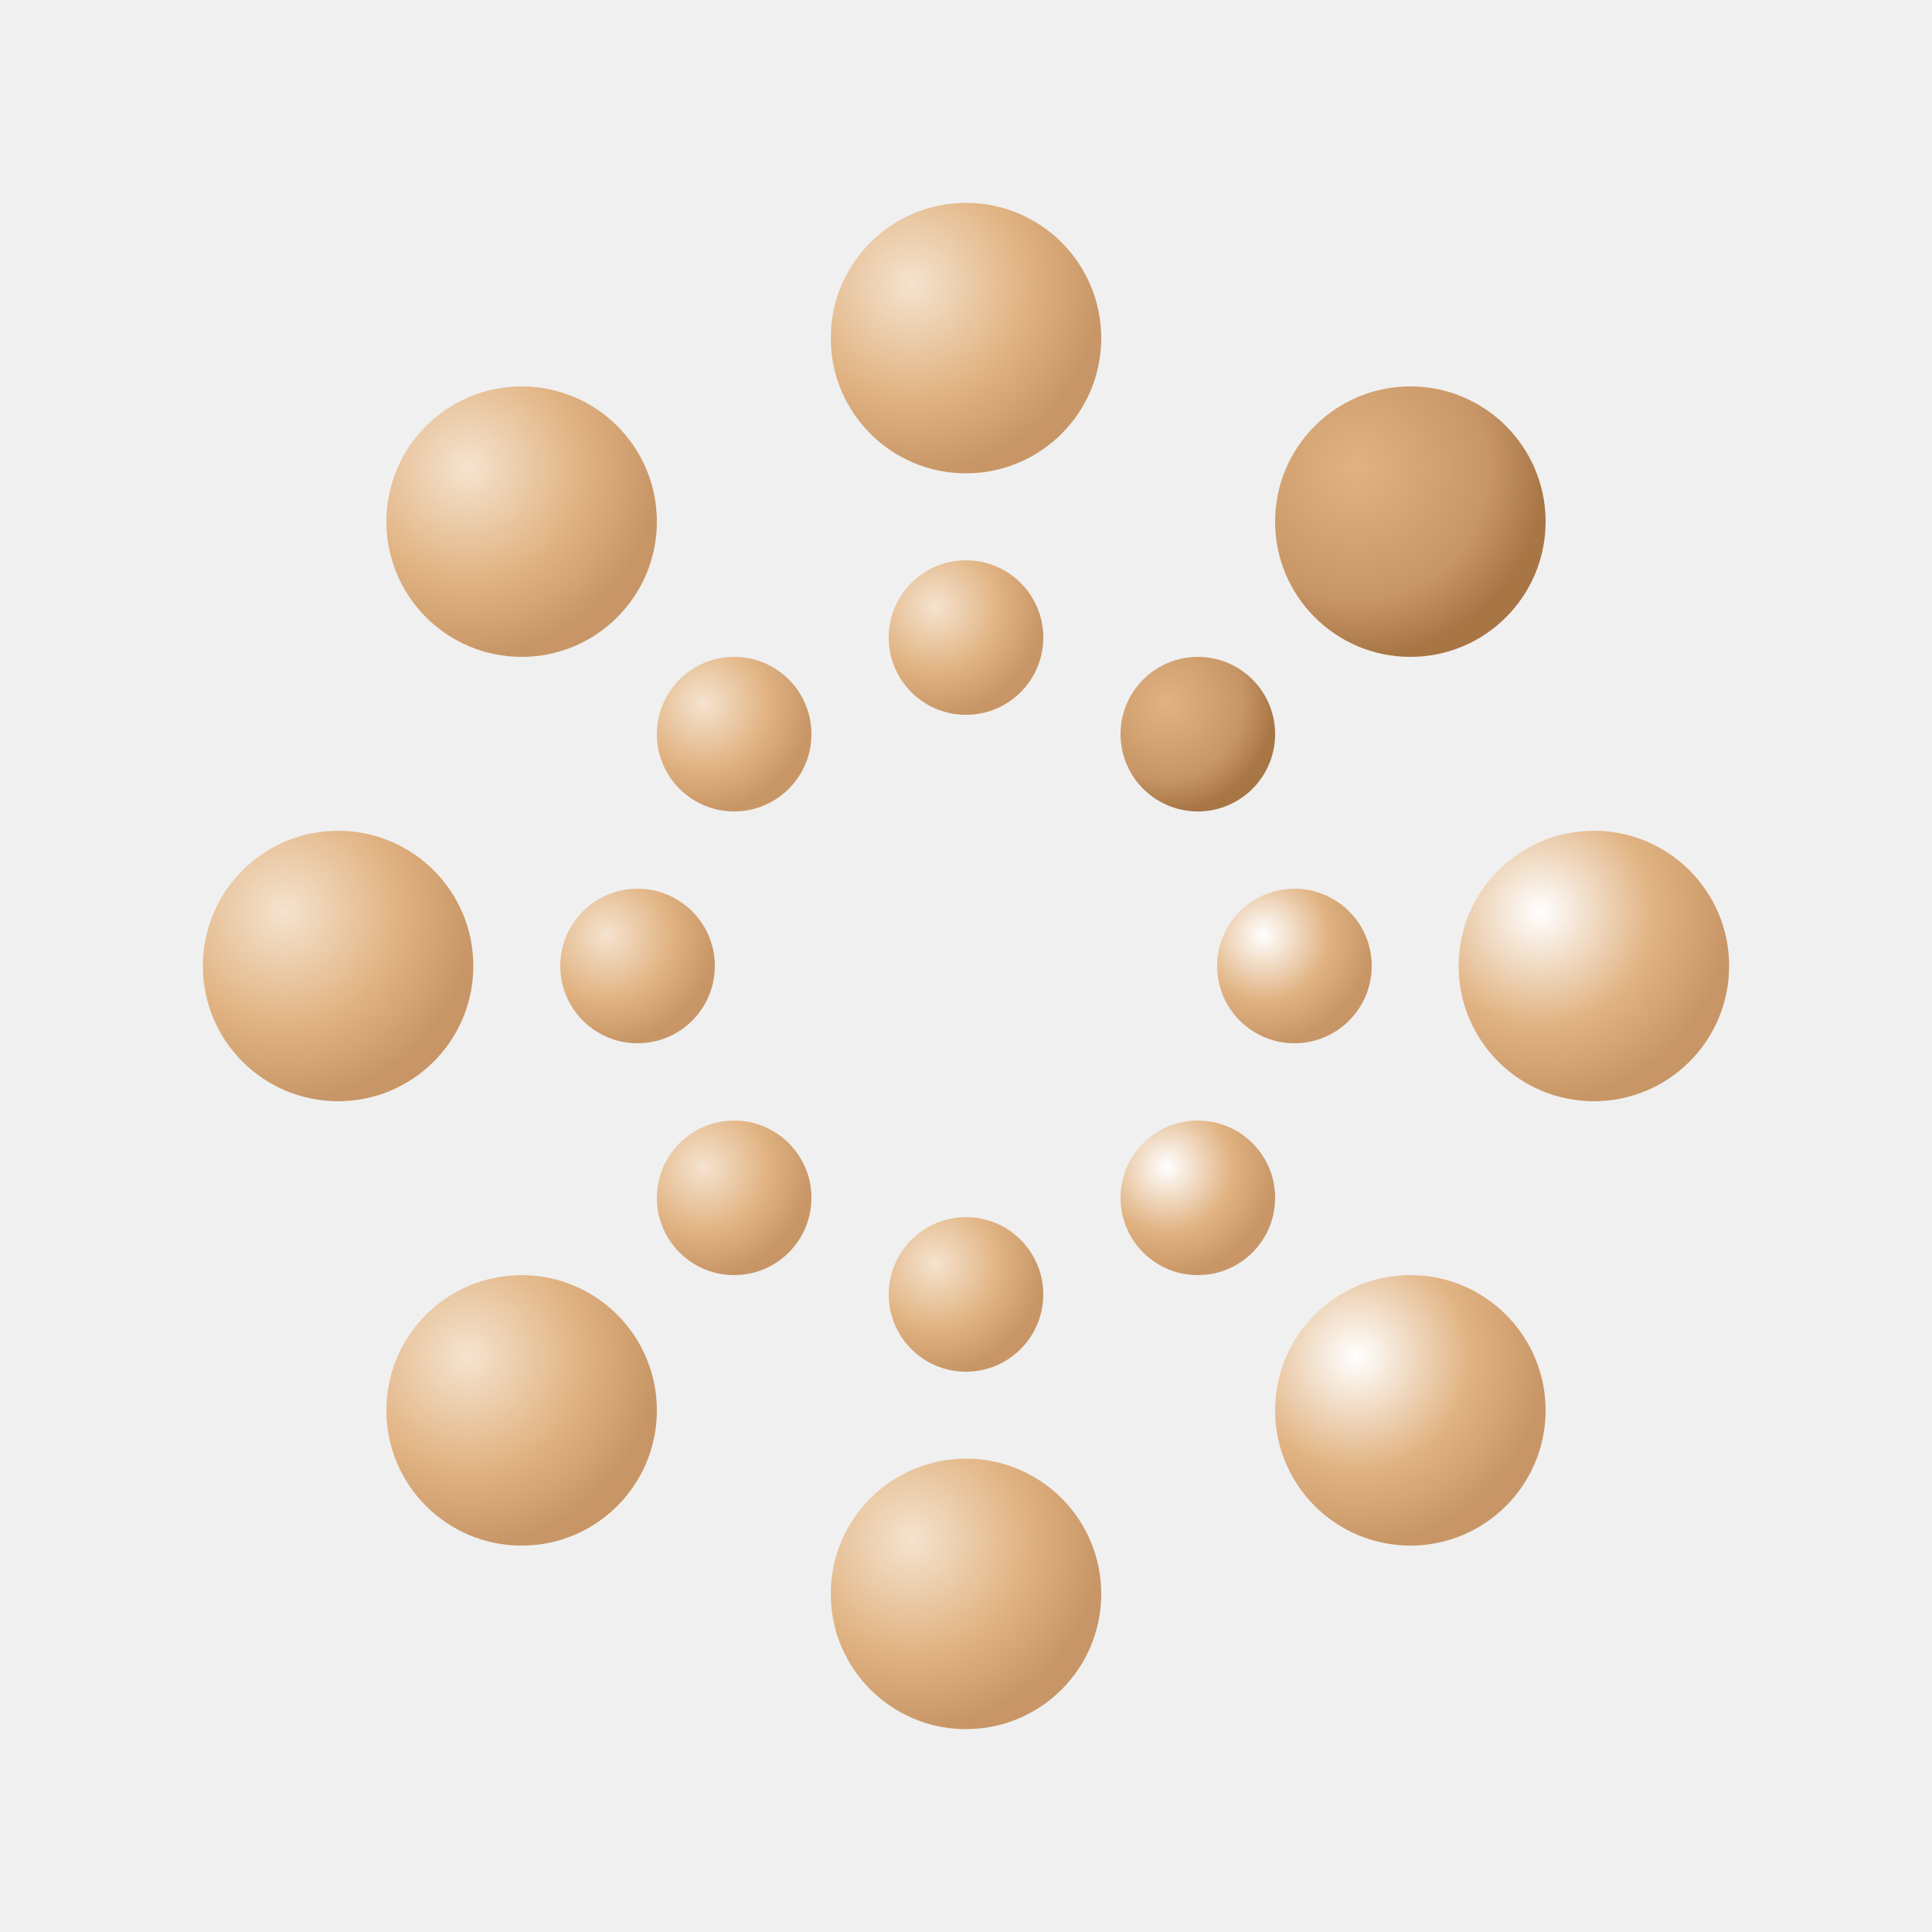
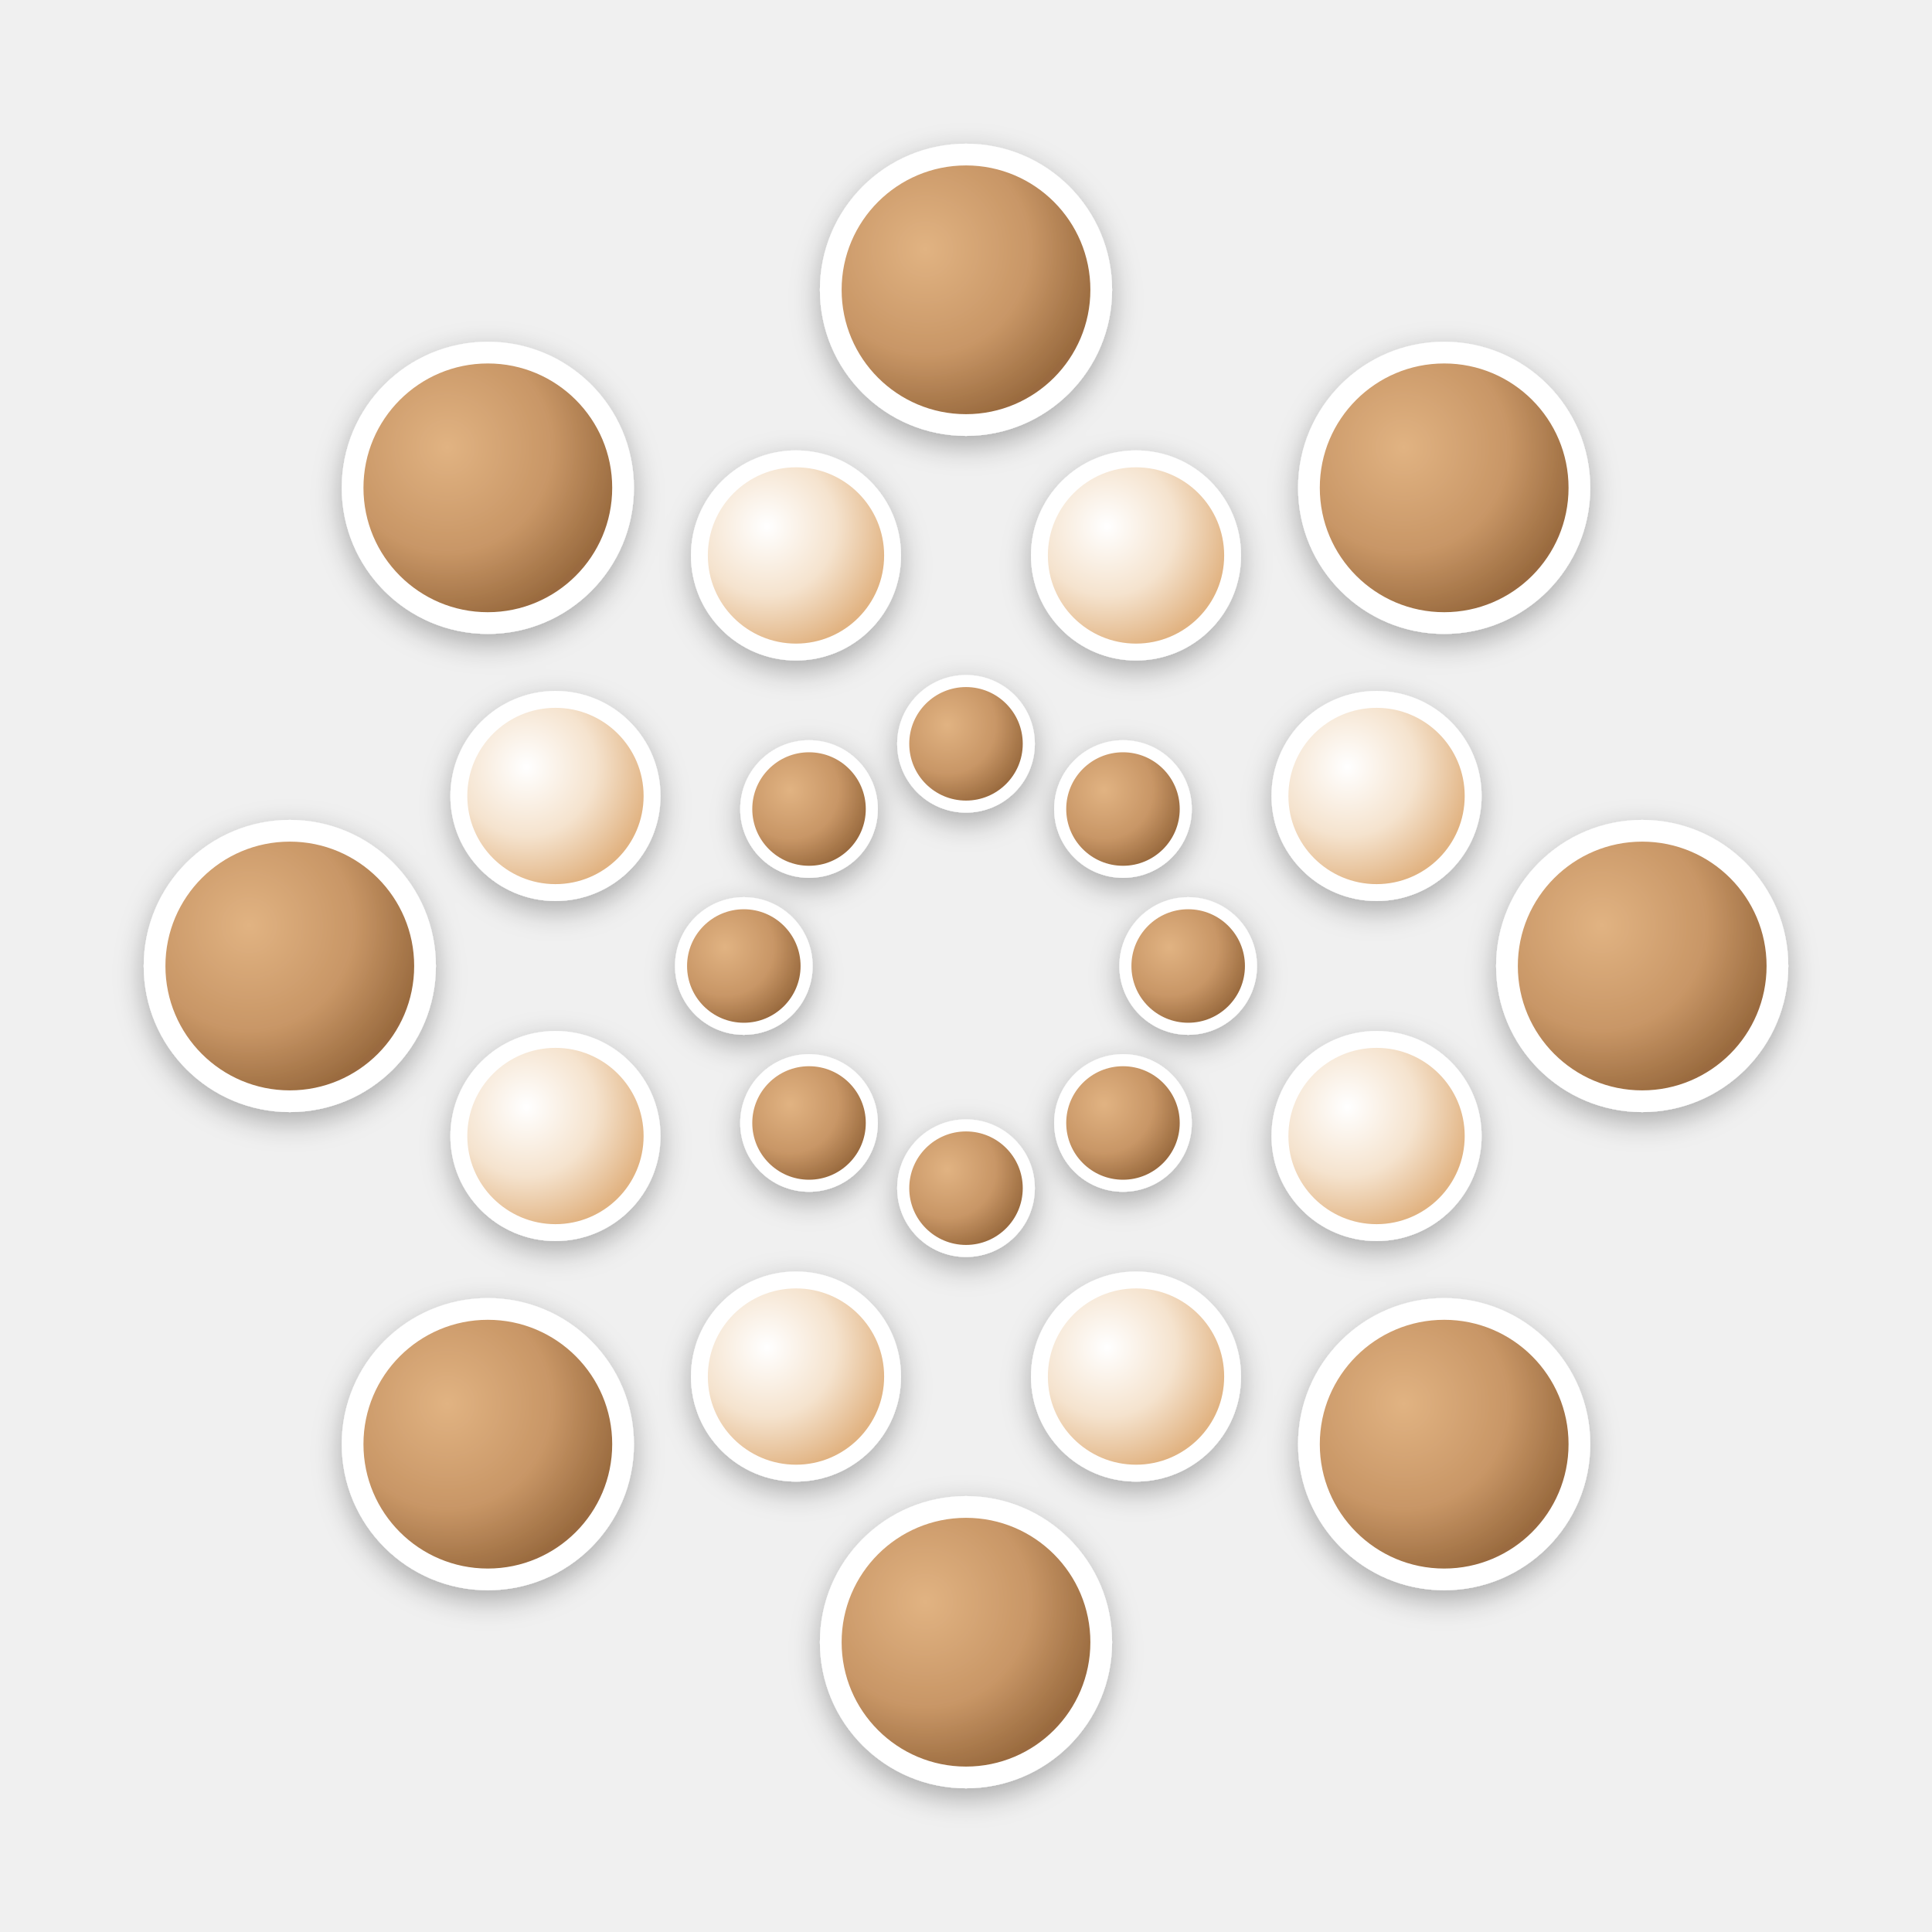
<svg xmlns="http://www.w3.org/2000/svg" viewBox="0 0 400 400" width="100%" height="100%">
  <defs>
-     <radialGradient id="favGradPrimary" cx="30%" cy="30%" r="70%">
-       <stop offset="0%" stop-color="#f5e3ce" />
-       <stop offset="60%" stop-color="#e1b382" />
-       <stop offset="100%" stop-color="#c89666" />
+     <radialGradient id="dotGradDark" cx="35%" cy="35%" r="65%">
+       <stop offset="0%" stop-color="#e1b382" />
+       <stop offset="60%" stop-color="#c89666" />
+       <stop offset="100%" stop-color="#9a6b3f" />
    </radialGradient>
-     <radialGradient id="favGradSecondary" cx="30%" cy="30%" r="70%">
-       <stop offset="0%" stop-color="#e1b382" />
-       <stop offset="70%" stop-color="#c89666" />
-       <stop offset="100%" stop-color="#a87545" />
+     <radialGradient id="dotGradLight" cx="35%" cy="35%" r="65%">
+       <stop offset="0%" stop-color="#ffffff" />
+       <stop offset="55%" stop-color="#f5e3ce" />
+       <stop offset="100%" stop-color="#e1b382" />
    </radialGradient>
-     <radialGradient id="favGradLight" cx="30%" cy="30%" r="70%">
-       <stop offset="0%" stop-color="#ffffff" />
-       <stop offset="60%" stop-color="#e1b382" />
-       <stop offset="100%" stop-color="#c89666" />
-     </radialGradient>
+     <filter id="logoShadow" x="-20%" y="-20%" width="140%" height="140%">
+       <feDropShadow dx="0" dy="2" stdDeviation="3" flood-color="#000000" flood-opacity="0.3" />
+     </filter>
  </defs>
-   <g>
-     <circle cx="330" cy="200" r="28" fill="url(#favGradLight)" />
-     <circle cx="292" cy="292" r="28" fill="url(#favGradLight)" />
-     <circle cx="200" cy="330" r="28" fill="url(#favGradPrimary)" />
-     <circle cx="108" cy="292" r="28" fill="url(#favGradPrimary)" />
-     <circle cx="70" cy="200" r="28" fill="url(#favGradPrimary)" />
-     <circle cx="108" cy="108" r="28" fill="url(#favGradPrimary)" />
-     <circle cx="200" cy="70" r="28" fill="url(#favGradPrimary)" />
-     <circle cx="292" cy="108" r="28" fill="url(#favGradSecondary)" />
-     <circle cx="268" cy="200" r="16" fill="url(#favGradLight)" />
-     <circle cx="248" cy="248" r="16" fill="url(#favGradLight)" />
-     <circle cx="200" cy="268" r="16" fill="url(#favGradPrimary)" />
-     <circle cx="152" cy="248" r="16" fill="url(#favGradPrimary)" />
-     <circle cx="132" cy="200" r="16" fill="url(#favGradPrimary)" />
-     <circle cx="152" cy="152" r="16" fill="url(#favGradPrimary)" />
-     <circle cx="200" cy="132" r="16" fill="url(#favGradPrimary)" />
-     <circle cx="248" cy="152" r="16" fill="url(#favGradSecondary)" />
+   <g filter="url(#logoShadow)">
+     <circle cx="340" cy="200" r="28" fill="url(#dotGradDark)" stroke="#ffffff" stroke-width="4.5" />
+     <circle cx="299" cy="299" r="28" fill="url(#dotGradDark)" stroke="#ffffff" stroke-width="4.5" />
+     <circle cx="200" cy="340" r="28" fill="url(#dotGradDark)" stroke="#ffffff" stroke-width="4.5" />
+     <circle cx="101" cy="299" r="28" fill="url(#dotGradDark)" stroke="#ffffff" stroke-width="4.5" />
+     <circle cx="60" cy="200" r="28" fill="url(#dotGradDark)" stroke="#ffffff" stroke-width="4.5" />
+     <circle cx="101" cy="101" r="28" fill="url(#dotGradDark)" stroke="#ffffff" stroke-width="4.5" />
+     <circle cx="200" cy="60" r="28" fill="url(#dotGradDark)" stroke="#ffffff" stroke-width="4.5" />
+     <circle cx="299" cy="101" r="28" fill="url(#dotGradDark)" stroke="#ffffff" stroke-width="4.5" />
+     <circle cx="285" cy="235.2" r="20" fill="url(#dotGradLight)" stroke="#ffffff" stroke-width="3.5" />
+     <circle cx="235.2" cy="285" r="20" fill="url(#dotGradLight)" stroke="#ffffff" stroke-width="3.5" />
+     <circle cx="164.8" cy="285" r="20" fill="url(#dotGradLight)" stroke="#ffffff" stroke-width="3.5" />
+     <circle cx="115" cy="235.2" r="20" fill="url(#dotGradLight)" stroke="#ffffff" stroke-width="3.5" />
+     <circle cx="115" cy="164.8" r="20" fill="url(#dotGradLight)" stroke="#ffffff" stroke-width="3.5" />
+     <circle cx="164.8" cy="115" r="20" fill="url(#dotGradLight)" stroke="#ffffff" stroke-width="3.5" />
+     <circle cx="235.2" cy="115" r="20" fill="url(#dotGradLight)" stroke="#ffffff" stroke-width="3.5" />
+     <circle cx="285" cy="164.8" r="20" fill="url(#dotGradLight)" stroke="#ffffff" stroke-width="3.5" />
+     <circle cx="246" cy="200" r="13" fill="url(#dotGradDark)" stroke="#ffffff" stroke-width="2.5" />
+     <circle cx="232.5" cy="232.5" r="13" fill="url(#dotGradDark)" stroke="#ffffff" stroke-width="2.5" />
+     <circle cx="200" cy="246" r="13" fill="url(#dotGradDark)" stroke="#ffffff" stroke-width="2.5" />
+     <circle cx="167.5" cy="232.5" r="13" fill="url(#dotGradDark)" stroke="#ffffff" stroke-width="2.5" />
+     <circle cx="154" cy="200" r="13" fill="url(#dotGradDark)" stroke="#ffffff" stroke-width="2.5" />
+     <circle cx="167.5" cy="167.5" r="13" fill="url(#dotGradDark)" stroke="#ffffff" stroke-width="2.5" />
+     <circle cx="200" cy="154" r="13" fill="url(#dotGradDark)" stroke="#ffffff" stroke-width="2.5" />
+     <circle cx="232.5" cy="167.5" r="13" fill="url(#dotGradDark)" stroke="#ffffff" stroke-width="2.5" />
  </g>
</svg>
